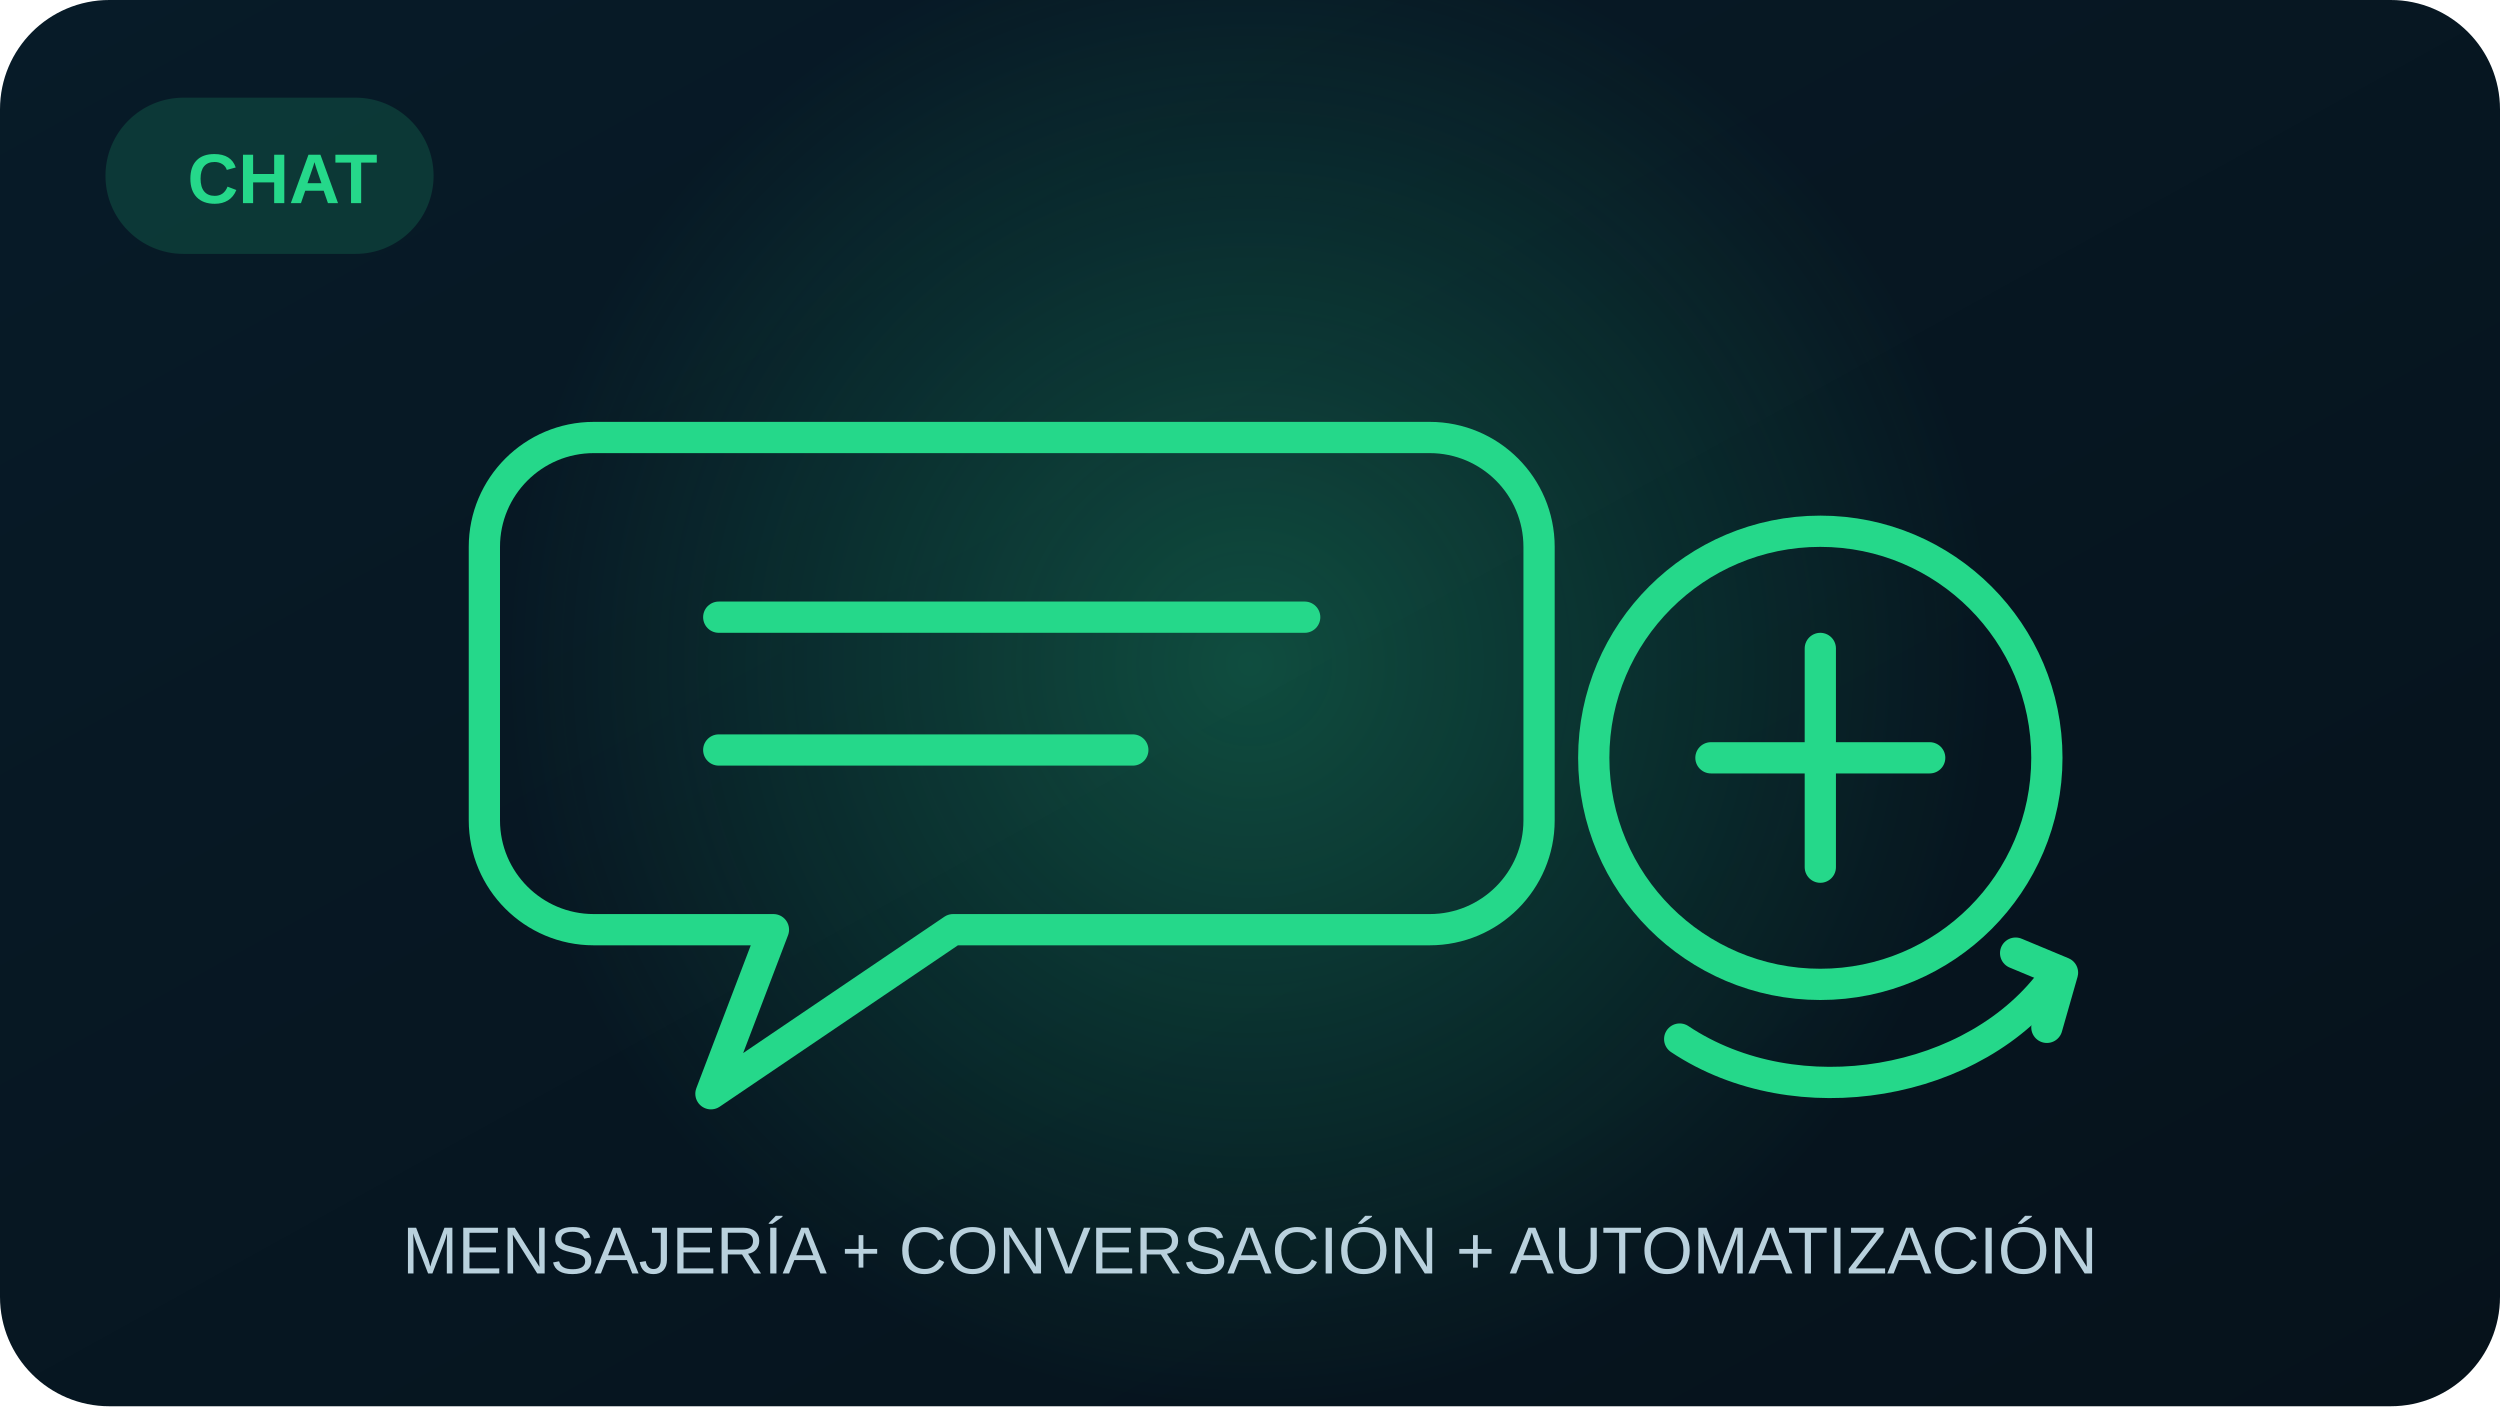
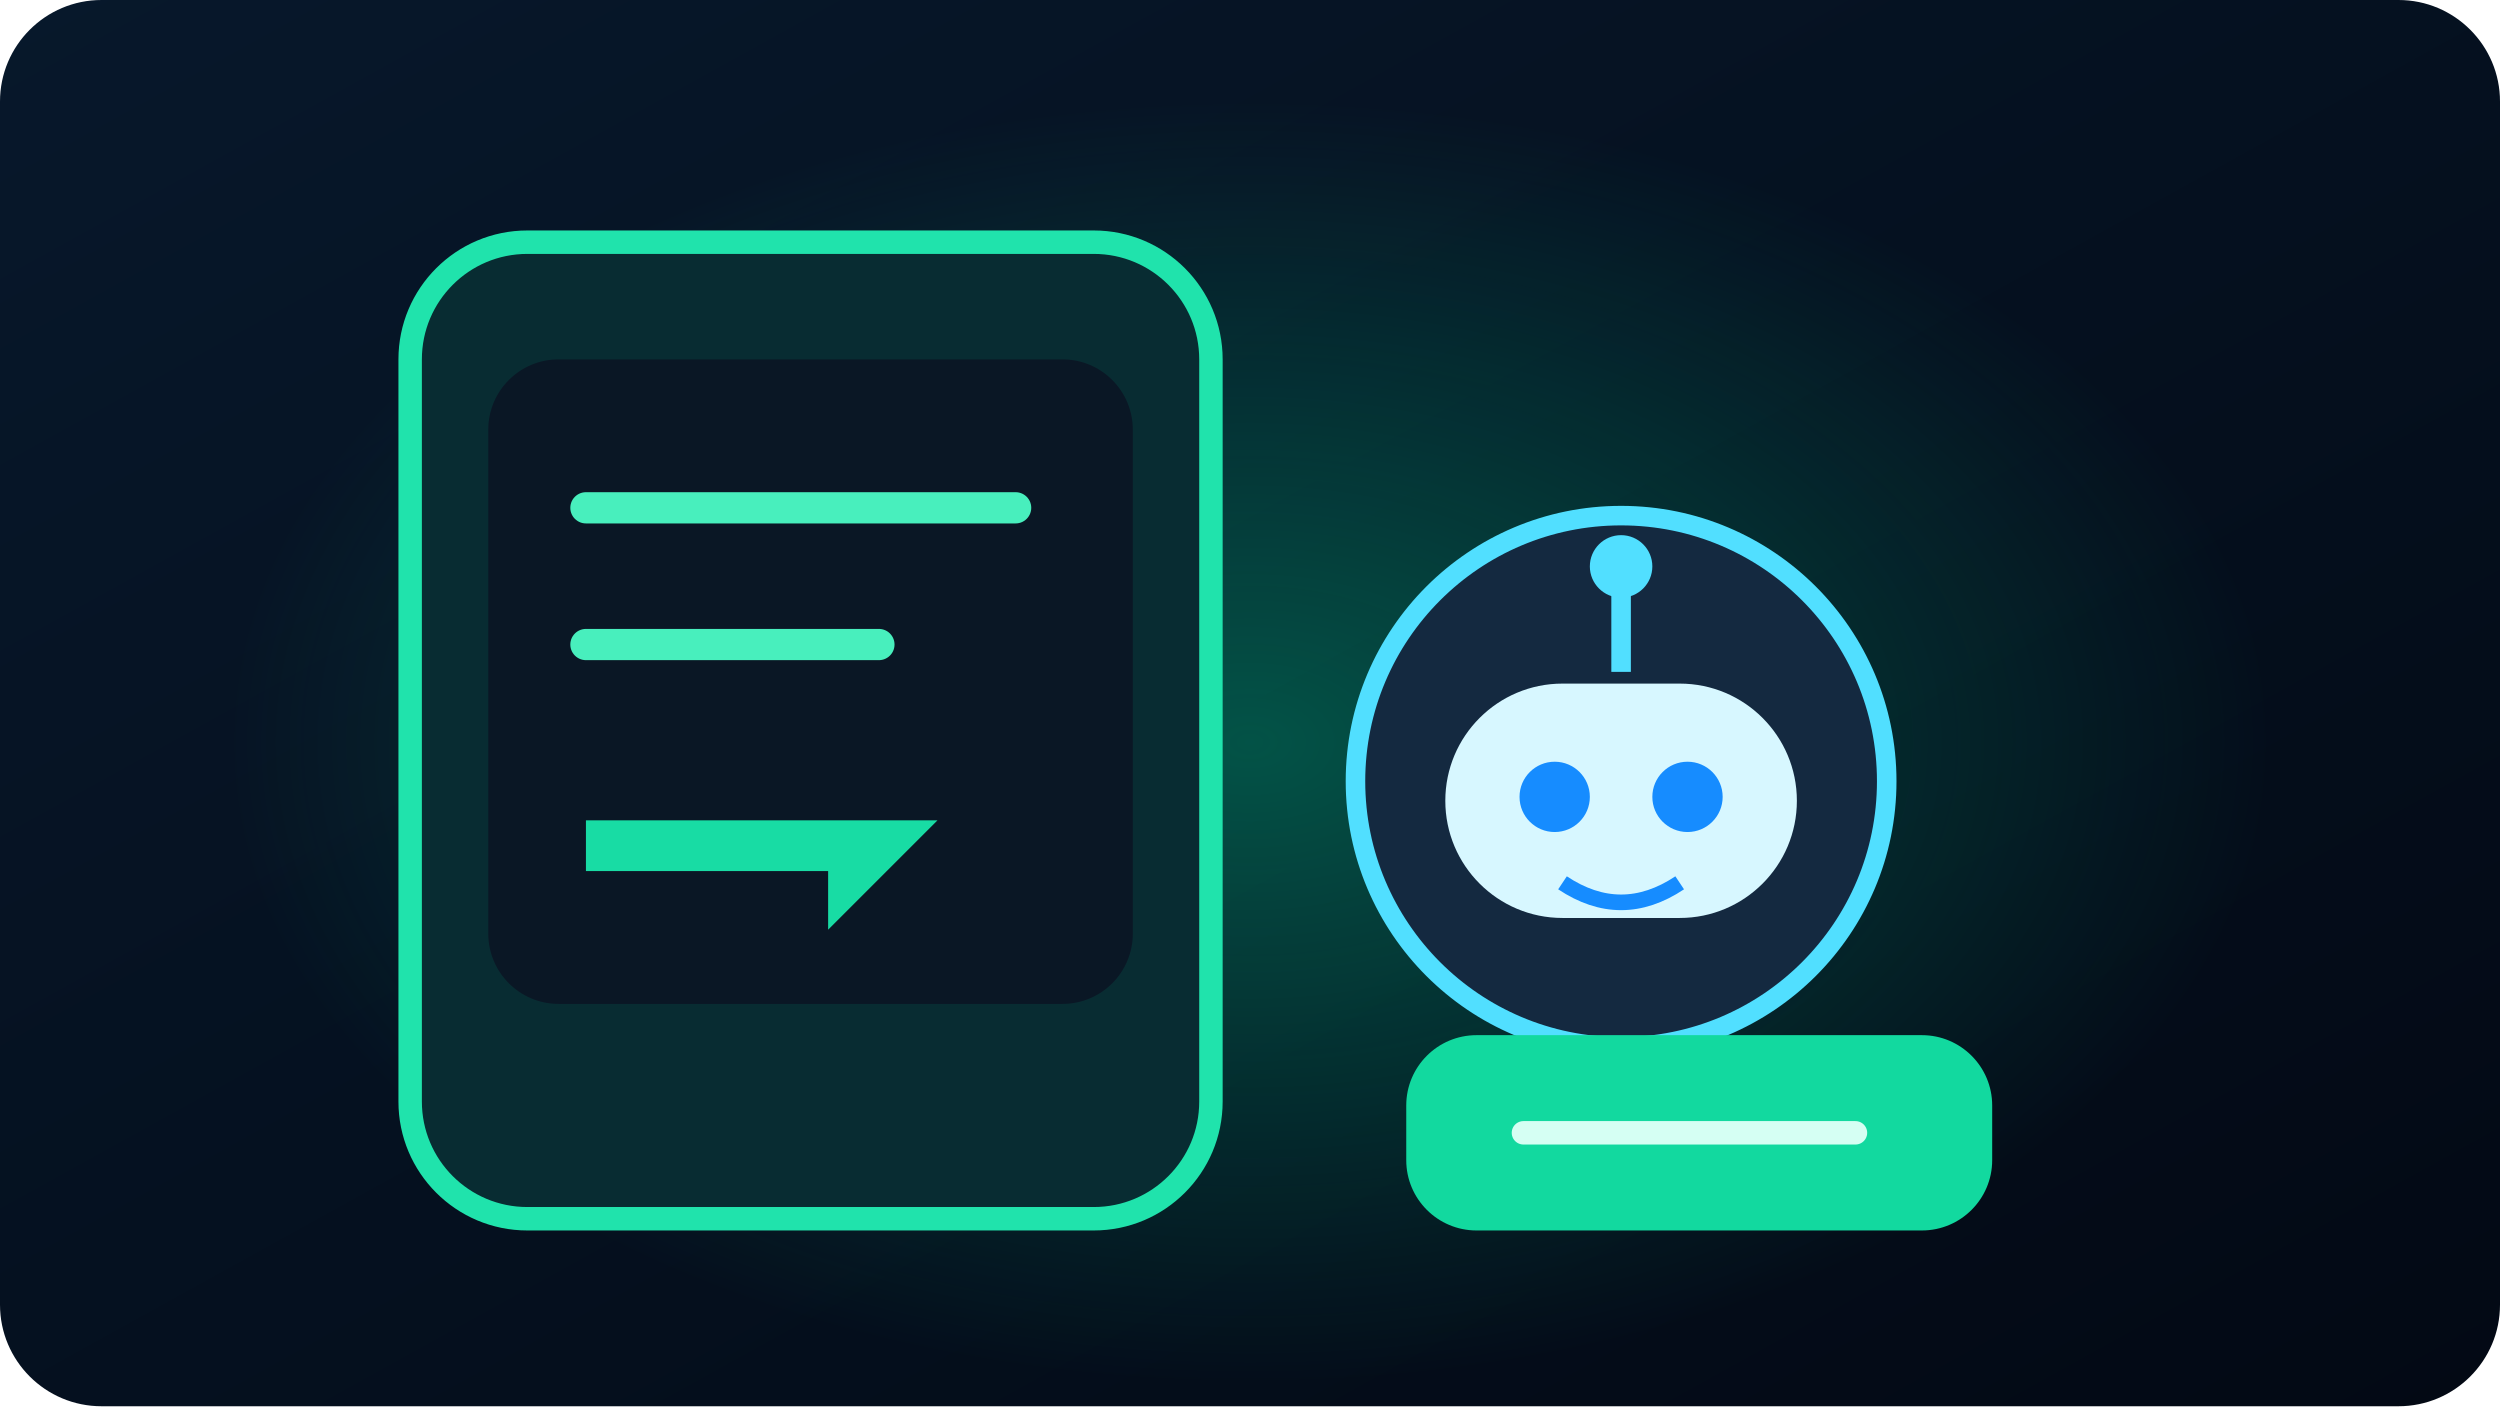
- <svg xmlns="http://www.w3.org/2000/svg" viewBox="0 0 640 360" role="img" aria-labelledby="t d">
+ <svg xmlns="http://www.w3.org/2000/svg" viewBox="0 0 640 360">
  <defs>
-     <linearGradient id="bg" x1="0" y1="0" x2="1" y2="1">
-       <stop stop-color="#071b28" />
-       <stop offset="1" stop-color="#06121b" />
+     <linearGradient id="b" x2="1" y2="1">
+       <stop stop-color="#07182b" />
+       <stop offset="1" stop-color="#030914" />
    </linearGradient>
-     <radialGradient id="glow">
-       <stop stop-color="#25d88a" stop-opacity=".28" />
-       <stop offset="1" stop-color="#25d88a" stop-opacity="0" />
+     <radialGradient id="g">
+       <stop stop-color="#00cf91" stop-opacity=".35" />
+       <stop offset="1" stop-color="#00cf91" stop-opacity="0" />
    </radialGradient>
-     <filter id="shadow">
-       <feGaussianBlur stdDeviation="10" />
+     <linearGradient id="a" x2="1" y2="1">
+       <stop stop-color="#6effca" />
+       <stop offset="1" stop-color="#00cf91" />
+     </linearGradient>
+     <filter id="s">
+       <feGaussianBlur stdDeviation="9" />
    </filter>
  </defs>
-   <rect width="640" height="360" rx="28" fill="url(#bg)" />
-   <circle cx="320" cy="170" r="190" fill="url(#glow)" />
-   <g fill="none" stroke="#25d88a" stroke-width="8" stroke-linecap="round" stroke-linejoin="round">
-     <path d="M152 112h214a28 28 0 0128 28v70a28 28 0 01-28 28H244l-62 42 16-42h-46a28 28 0 01-28-28v-70a28 28 0 0128-28z" />
-     <path d="M184 158h150M184 192h106" />
-     <circle cx="466" cy="194" r="58" />
-     <path d="M438 194h56M466 166v56" />
-     <path d="M430 266c30 20 76 12 96-16" />
-     <path d="M516 244l12 5-4 14" />
+   <rect width="640" height="360" rx="26" fill="url(#b)" />
+   <ellipse cx="320" cy="190" rx="260" ry="165" fill="url(#g)" />
+   <rect x="105" y="62" width="205" height="250" rx="30" fill="#082c32" stroke="#20e3ac" stroke-width="6" />
+   <rect x="125" y="92" width="165" height="165" rx="18" fill="#0a1725" />
+   <path d="M150 130h110M150 165h75" stroke="#48efbd" stroke-width="8" stroke-linecap="round" />
+   <path d="M150 210h90l-28 28v-15h-62z" fill="#18dca4" />
+   <g transform="translate(330 130)">
+     <circle cx="85" cy="70" r="68" fill="#142940" stroke="#51dfff" stroke-width="5" />
+     <rect x="40" y="45" width="90" height="60" rx="30" fill="#d7f7ff" />
+     <circle cx="68" cy="74" r="9" fill="#168cff" />
+     <circle cx="102" cy="74" r="9" fill="#168cff" />
+     <path d="M70 96q15 10 30 0" stroke="#168cff" stroke-width="4" fill="none" />
+     <path d="M85 22v20" stroke="#51dfff" stroke-width="5" />
+     <circle cx="85" cy="15" r="8" fill="#51dfff" />
  </g>
-   <rect x="28" y="26" width="82" height="38" rx="19" fill="#25d88a" opacity=".16" stroke="#25d88a" stroke-width="2" />
-   <text x="48" y="52" fill="#25d88a" font-family="Arial,sans-serif" font-size="18" font-weight="800">CHAT</text>
-   <text x="320" y="326" text-anchor="middle" fill="#b9d1dd" font-family="Arial,sans-serif" font-size="17">MENSAJERÍA + CONVERSACIÓN + AUTOMATIZACIÓN</text>
+   <g fill="#12d99f">
+     <rect x="360" y="265" width="150" height="50" rx="18" />
+     <path d="M390 290h85" stroke="#d5fff3" stroke-width="6" stroke-linecap="round" />
+   </g>
</svg>
